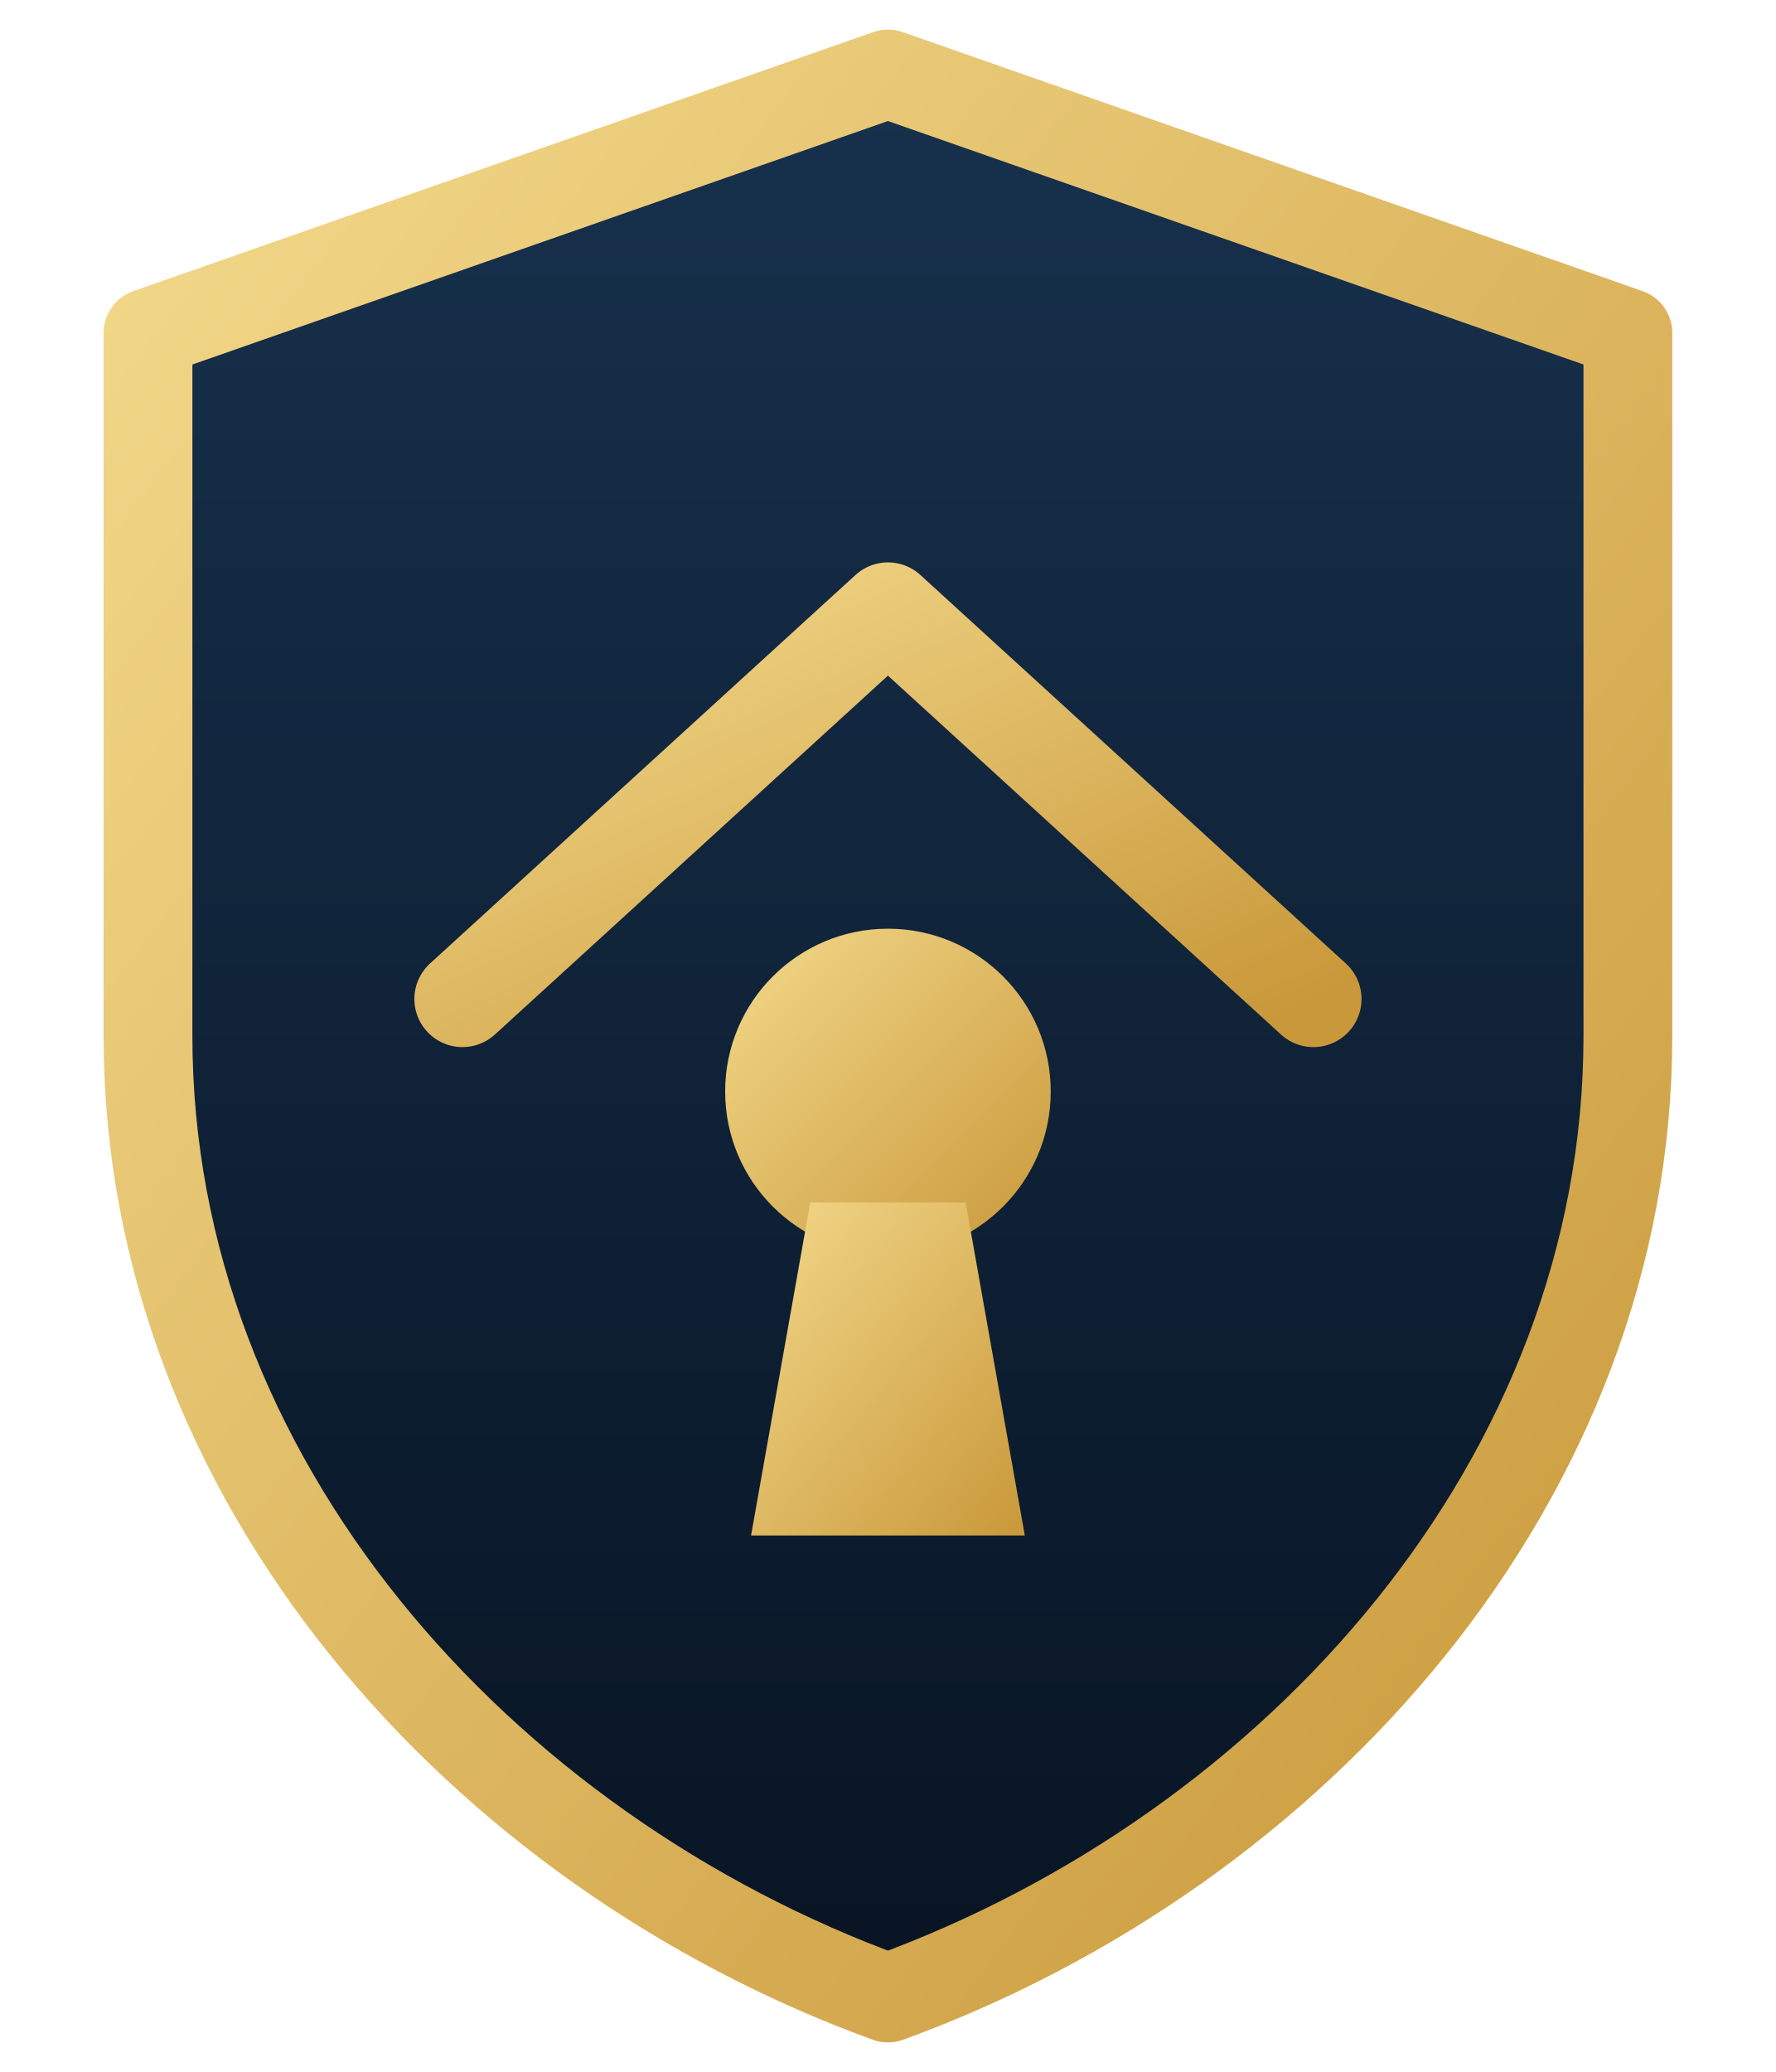
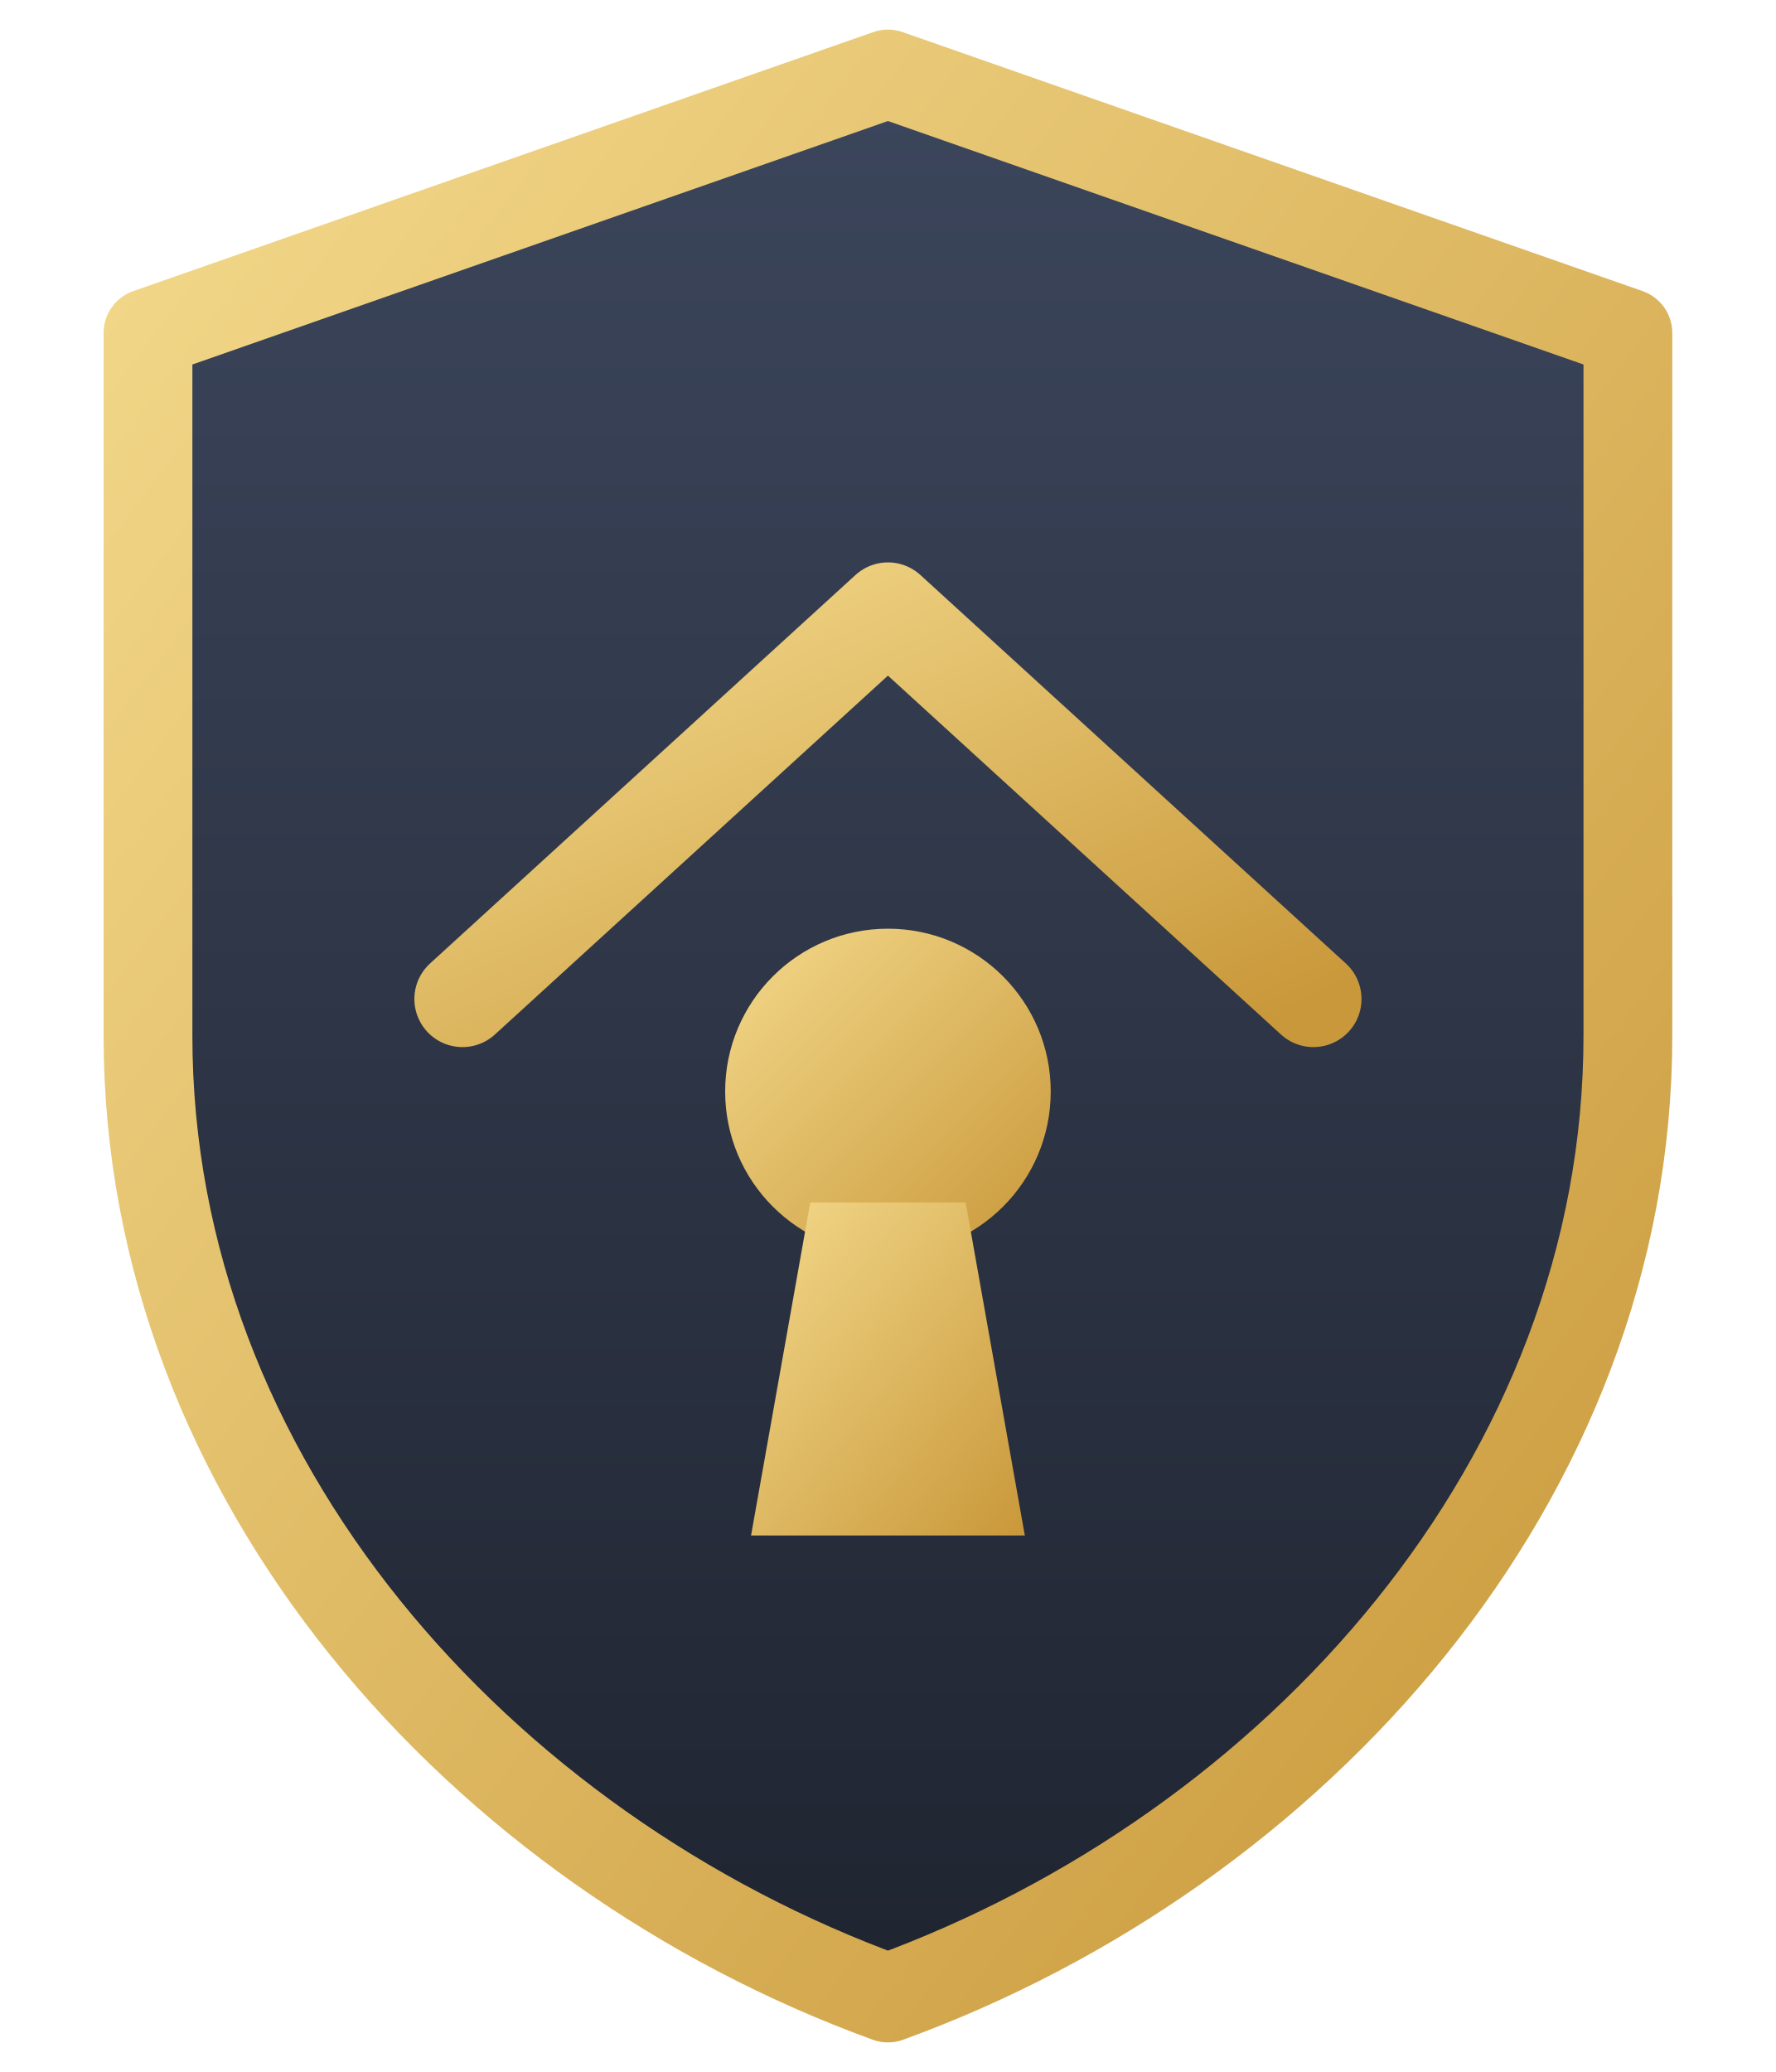
<svg xmlns="http://www.w3.org/2000/svg" viewBox="0 0 48 56">
  <defs>
    <linearGradient id="g" x1="0" y1="0" x2="1" y2="1">
      <stop offset="0" stop-color="#f3d98b" />
      <stop offset="1" stop-color="#c9983a" />
    </linearGradient>
    <linearGradient id="n" x1="0" y1="0" x2="0" y2="1">
-       <stop offset="0" stop-color="#17314d" />
-       <stop offset="1" stop-color="#081423" />
+       <stop offset="0" stop-color="#3c465c" />
+       <stop offset="1" stop-color="#1f2430" />
    </linearGradient>
  </defs>
  <path d="M24 2 44 9v19c0 12-9 22-20 26C13 50 4 40 4 28V9z" fill="url(#n)" stroke="url(#g)" stroke-width="2.4" stroke-linejoin="round" />
  <path d="M12.5 27 24 16.5 35.5 27" fill="none" stroke="url(#g)" stroke-width="2.6" stroke-linecap="round" stroke-linejoin="round" />
  <circle cx="24" cy="29.5" r="4.4" fill="url(#g)" />
  <path d="M21.9 32.5h4.2l1.6 9h-7.4z" fill="url(#g)" />
</svg>
